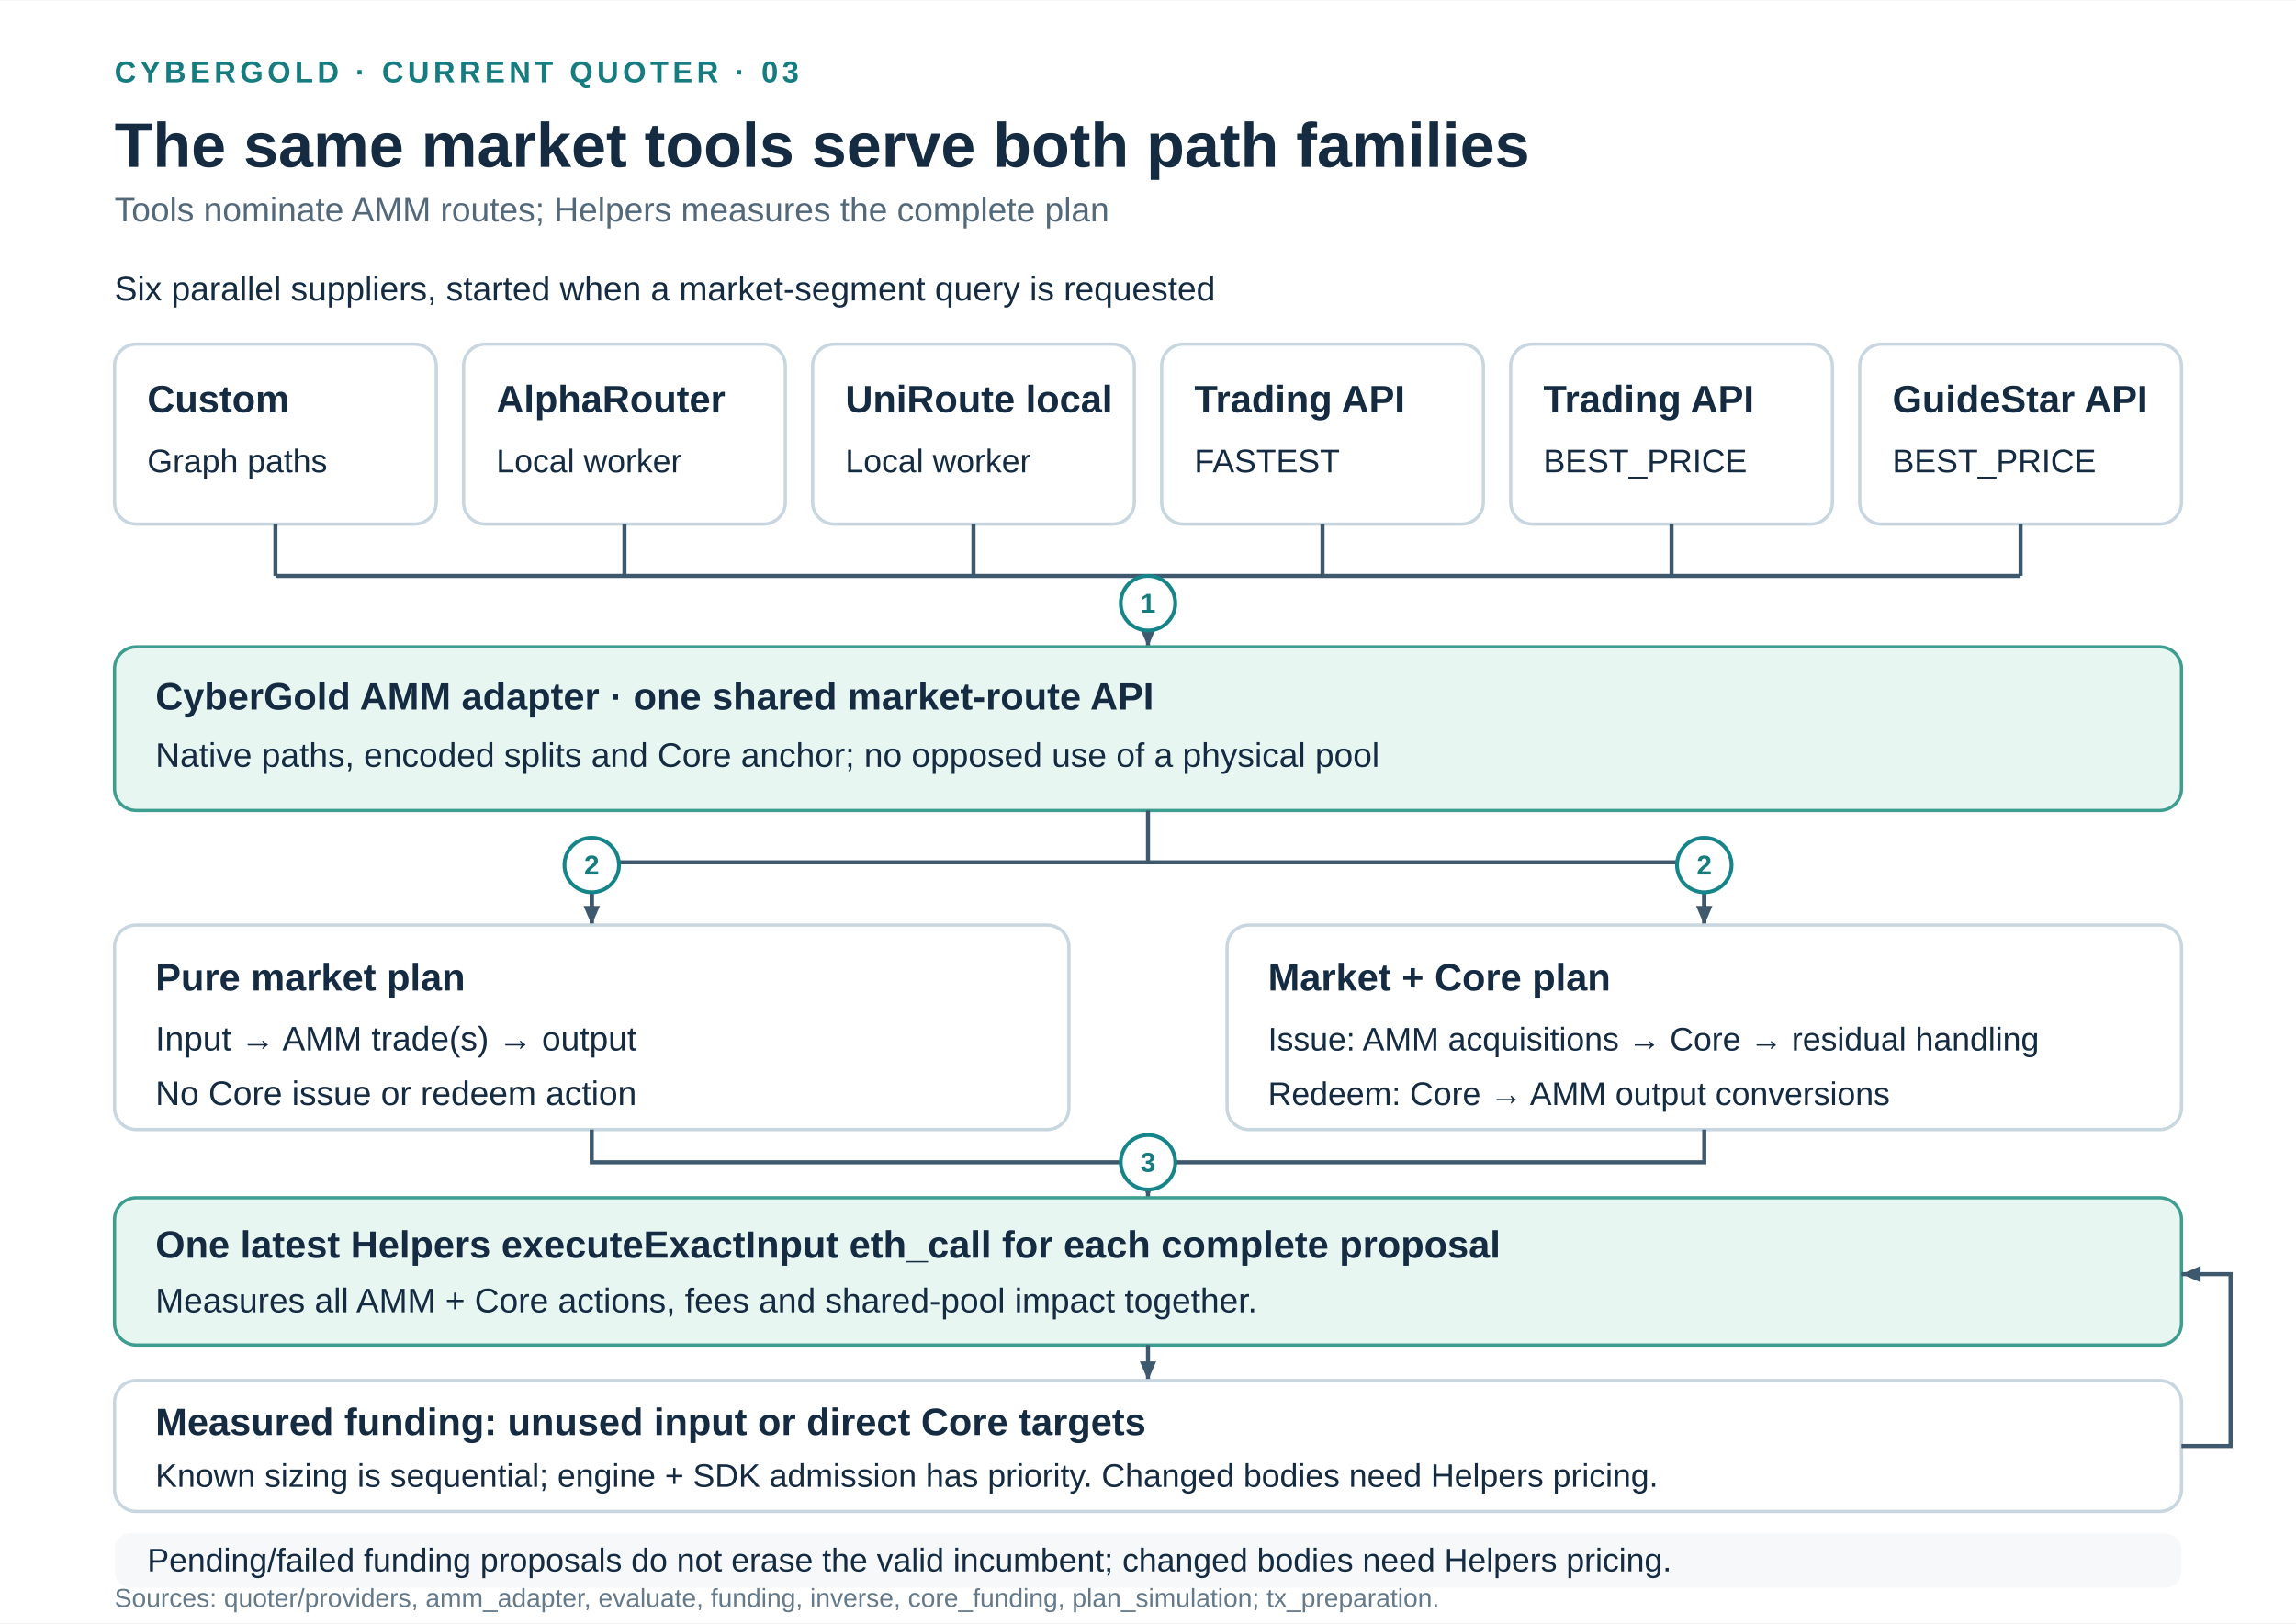
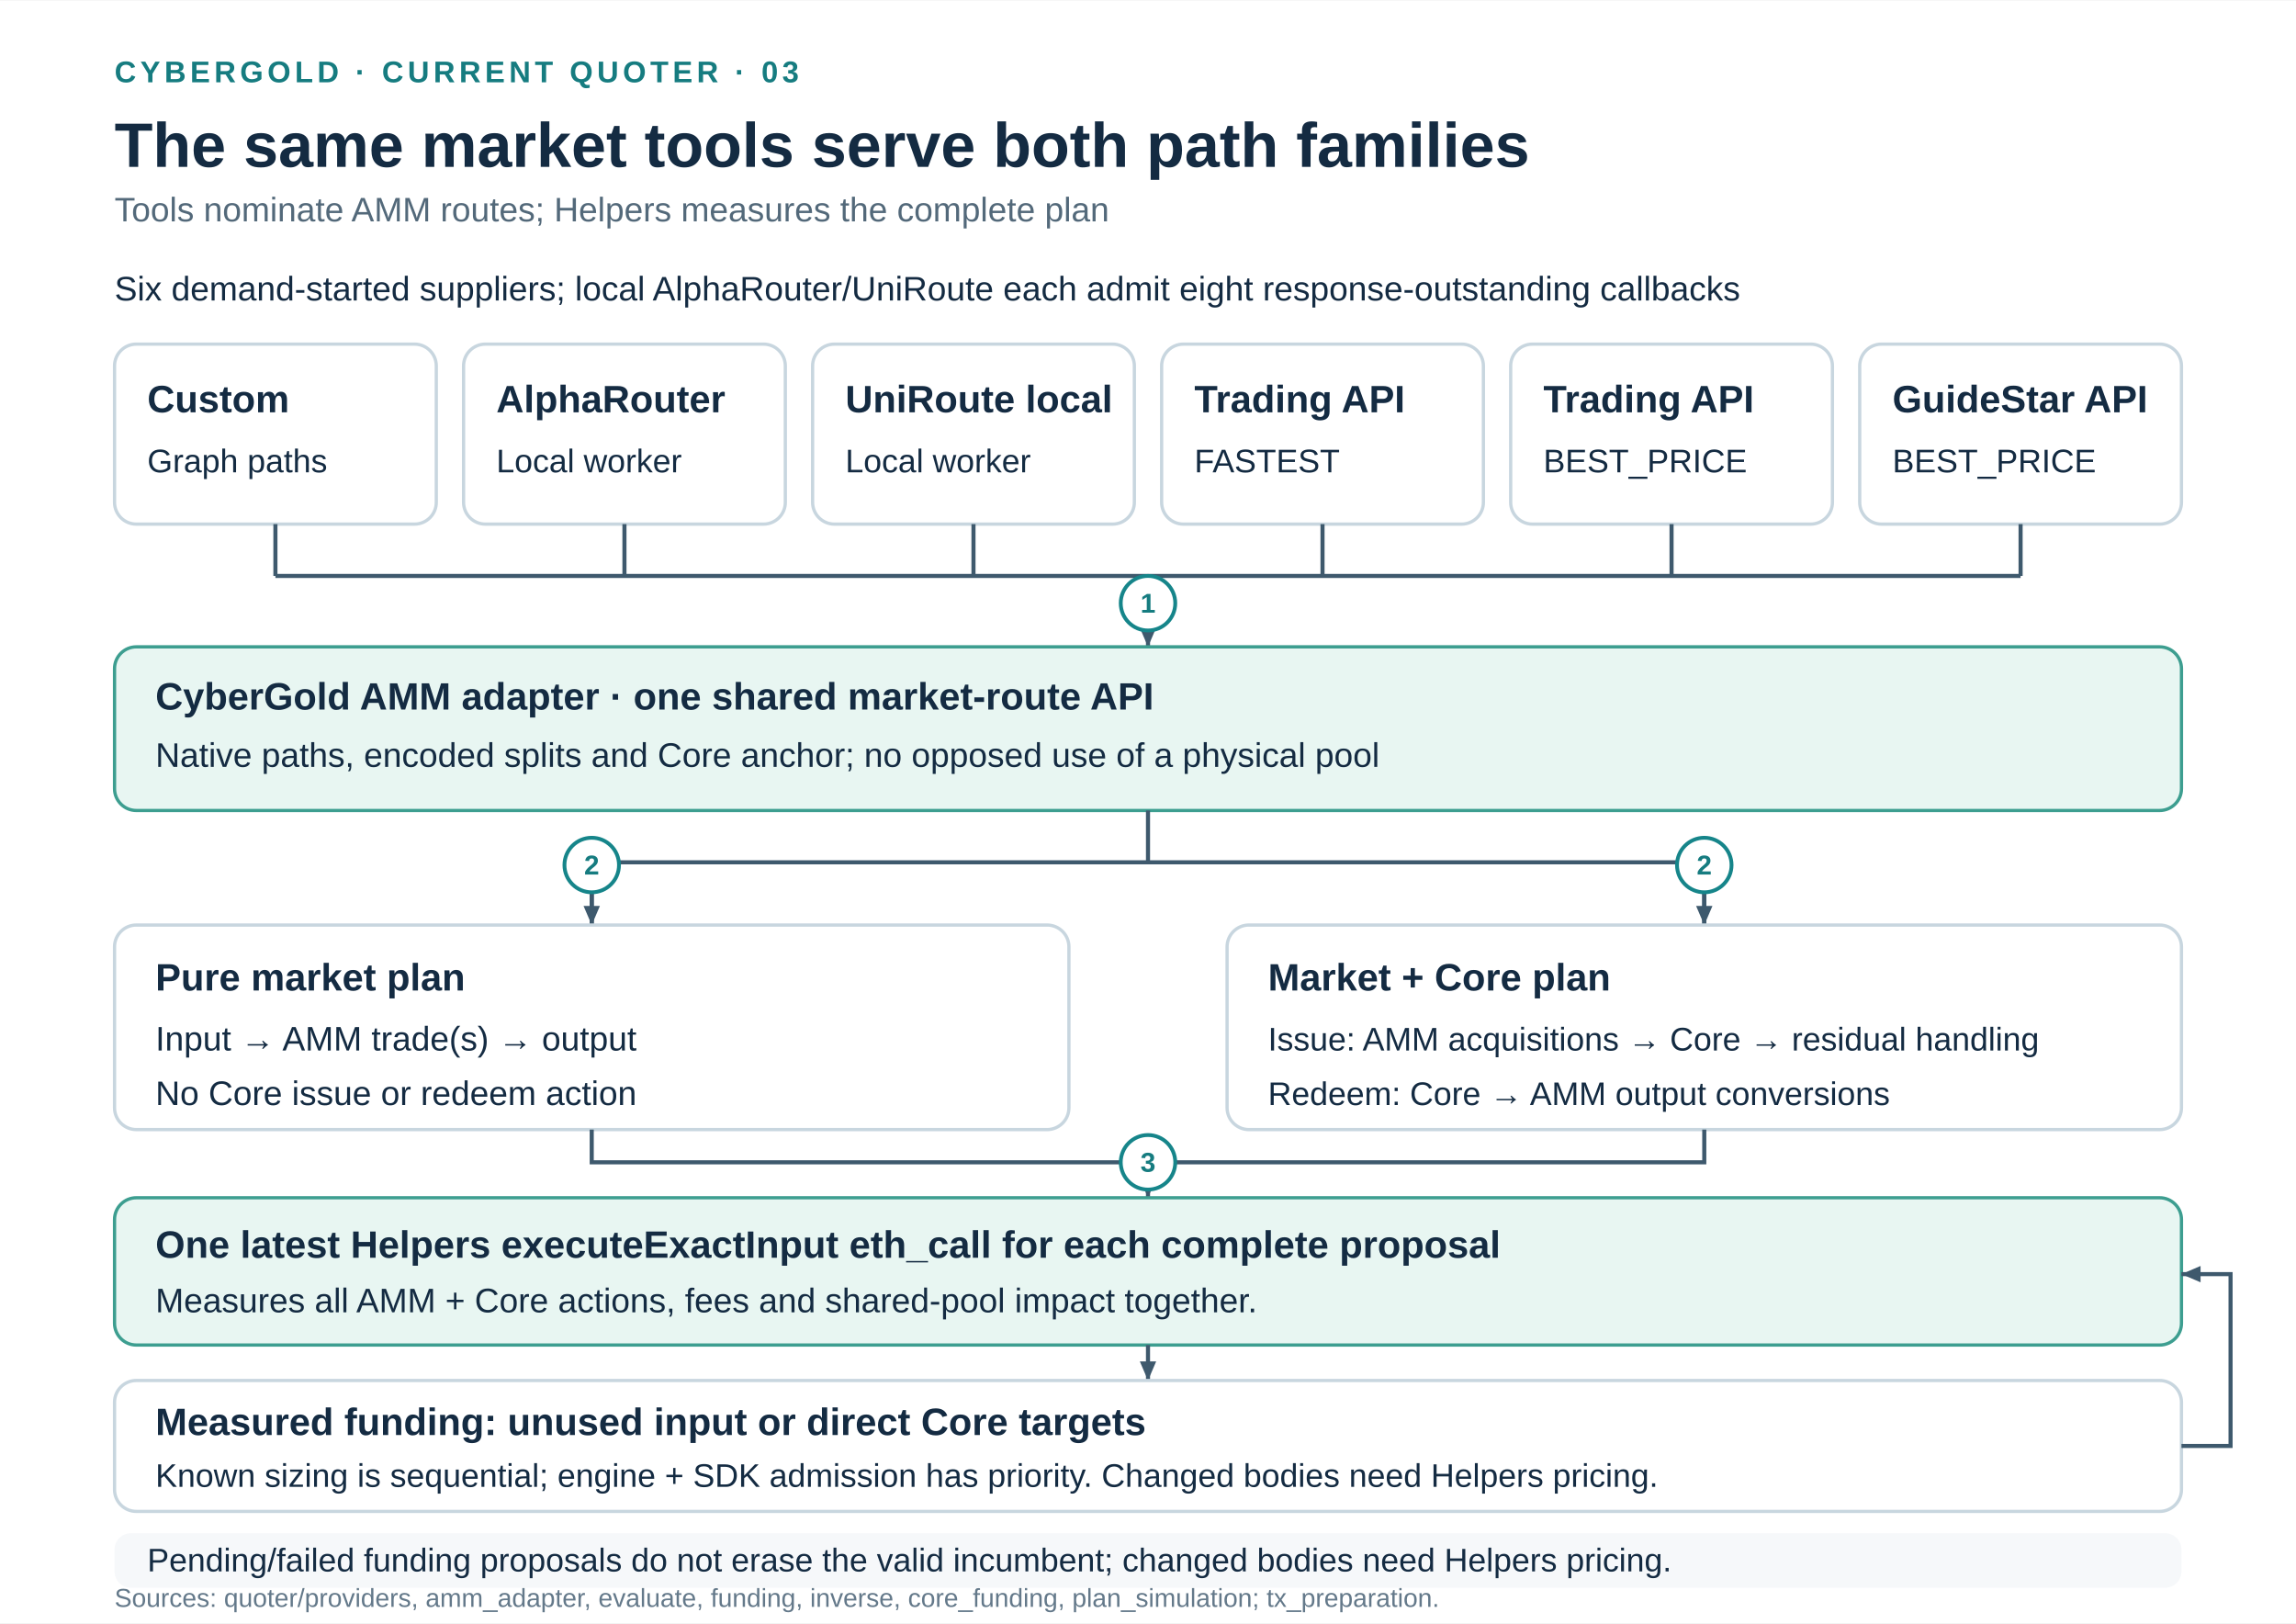
<svg xmlns="http://www.w3.org/2000/svg" width="297mm" height="210mm" viewBox="0 0 842 595" role="img" aria-labelledby="title desc">
  <defs>
    <marker id="arrow" markerWidth="8" markerHeight="8" refX="7" refY="4" orient="auto">
      <path d="M0 0 L8 4 L0 8 Z" fill="#3e596d" />
    </marker>
    <style>
    text{font-family:Arial,Helvetica,sans-serif;fill:#142b42}
    .eyebrow{font-size:11px;font-weight:700;letter-spacing:1.5px;fill:#167c80}
    .title{font-size:23px;font-weight:700}
    .subtitle{font-size:12.5px;fill:#53697a}
    .lane-label{font-size:10px;font-weight:700;letter-spacing:1.2px;fill:#53697a}
    .node{fill:#fff;stroke:#c8d6df;stroke-width:1.2}
    .fresh{fill:#e8f6f2;stroke:#3d9e90;stroke-width:1.2}
    .heading{font-size:14px;font-weight:700}
    .body{font-size:12px}
    .body-large{font-size:12.5px}
    .muted{fill:#53697a}
    .line{fill:none;stroke:#3e596d;stroke-width:1.5}
    .bus{fill:none;stroke:#3e596d;stroke-width:1.5}
    .dashed{fill:none;stroke:#8a9cab;stroke-width:1.3;stroke-dasharray:4 4}
    .step{fill:#fff;stroke:#16858a;stroke-width:1.4}
    .step-text{font-size:10px;font-weight:700;fill:#167c80;text-anchor:middle;dominant-baseline:central}
    .source{font-size:9.5px;fill:#64798a}
  </style>
  </defs>
  <rect width="842" height="595" fill="#fff" />
  <text x="42" y="30" class="eyebrow">CYBERGOLD · CURRENT QUOTER · 03</text>
  <text x="42" y="61" class="title">The same market tools serve both path families</text>
  <text x="42" y="81" class="subtitle">Tools nominate AMM routes; Helpers measures the complete plan</text>
-   <text x="42" y="110" class="body-large">Six parallel suppliers, started when a market-segment query is requested</text>
+   <text x="42" y="110" class="body-large">Six demand-started suppliers; local AlphaRouter/UniRoute each admit eight response-outstanding callbacks</text>
  <rect x="42" y="126" width="118" height="66" rx="8" class="node" />
  <text x="54" y="151" class="heading">Custom</text>
  <text x="54" y="173" class="body">Graph paths</text>
  <path d="M101 192 V211" class="bus" />
  <rect x="170" y="126" width="118" height="66" rx="8" class="node" />
  <text x="182" y="151" class="heading">AlphaRouter</text>
  <text x="182" y="173" class="body">Local worker</text>
  <path d="M229 192 V211" class="bus" />
  <rect x="298" y="126" width="118" height="66" rx="8" class="node" />
  <text x="310" y="151" class="heading">UniRoute local</text>
  <text x="310" y="173" class="body">Local worker</text>
  <path d="M357 192 V211" class="bus" />
  <rect x="426" y="126" width="118" height="66" rx="8" class="node" />
  <text x="438" y="151" class="heading">Trading API</text>
  <text x="438" y="173" class="body">FASTEST</text>
  <path d="M485 192 V211" class="bus" />
  <rect x="554" y="126" width="118" height="66" rx="8" class="node" />
  <text x="566" y="151" class="heading">Trading API</text>
  <text x="566" y="173" class="body">BEST_PRICE</text>
  <path d="M613 192 V211" class="bus" />
  <rect x="682" y="126" width="118" height="66" rx="8" class="node" />
  <text x="694" y="151" class="heading">GuideStar API</text>
  <text x="694" y="173" class="body">BEST_PRICE</text>
  <path d="M741 192 V211" class="bus" />
  <path d="M101 211 H741" class="bus" />
  <path d="M421 211 V237" class="line" />
  <polygon points="421.00,237.00 418.00,230.00 424.00,230.00" fill="#3e596d" />
  <circle cx="421" cy="221" r="10" class="step" />
  <text x="421" y="221" class="step-text">1</text>
  <rect x="42" y="237" width="758" height="60" rx="8" class="fresh" />
  <text x="57" y="260" class="heading">CyberGold AMM adapter · one shared market-route API</text>
  <text x="57" y="281" class="body-large">Native paths, encoded splits and Core anchor; no opposed use of a physical pool</text>
  <path d="M421 297 V316 H217 V339 M421 316 H625 V339" class="bus" />
  <path d="M217 327 V339" class="line" />
  <polygon points="217.00,339.00 214.00,332.00 220.00,332.00" fill="#3e596d" />
  <circle cx="217" cy="317" r="10" class="step" />
  <text x="217" y="317" class="step-text">2</text>
  <path d="M625 327 V339" class="line" />
  <polygon points="625.00,339.00 622.00,332.00 628.00,332.00" fill="#3e596d" />
  <circle cx="625" cy="317" r="10" class="step" />
  <text x="625" y="317" class="step-text">2</text>
  <rect x="42" y="339" width="350" height="75" rx="8" class="node" />
  <text x="57" y="363" class="heading">Pure market plan</text>
  <text x="57" y="385" class="body-large">Input → AMM trade(s) → output</text>
  <text x="57" y="405" class="body-large">No Core issue or redeem action</text>
  <rect x="450" y="339" width="350" height="75" rx="8" class="node" />
  <text x="465" y="363" class="heading">Market + Core plan</text>
  <text x="465" y="385" class="body">Issue: AMM acquisitions → Core → residual handling</text>
  <text x="465" y="405" class="body">Redeem: Core → AMM output conversions</text>
  <path d="M217 414 V426 H625 V414" class="bus" />
  <path d="M421 426 V439" class="line" />
  <polygon points="421,439 418,432 424,432" fill="#3e596d" />
  <circle cx="421" cy="426" r="10" class="step" />
  <text x="421" y="426" class="step-text">3</text>
  <rect x="42" y="439" width="758" height="54" rx="8" class="fresh" />
  <text x="57" y="461" class="heading">One latest Helpers executeExactInput eth_call for each complete proposal</text>
  <text x="57" y="481" class="body-large">Measures all AMM + Core actions, fees and shared-pool impact together.</text>
  <path d="M421 493 V506" class="line" />
  <polygon points="421,506 418,499 424,499" fill="#3e596d" />
  <rect x="42" y="506" width="758" height="48" rx="8" class="node" />
  <text x="57" y="526" class="heading">Measured funding: unused input or direct Core targets</text>
  <text x="57" y="545" class="body">Known sizing is sequential; engine + SDK admission has priority. Changed bodies need Helpers pricing.</text>
  <path d="M800 530 H818 V467 H800" class="line" />
  <polygon points="800,467 807,464 807,470" fill="#3e596d" />
  <rect x="42" y="562" width="758" height="20" rx="6" fill="#f6f8fa" />
  <text x="54" y="576" class="body">Pending/failed funding proposals do not erase the valid incumbent; changed bodies need Helpers pricing.</text>
  <text x="42" y="589" class="source">Sources: quoter/providers, amm_adapter, evaluate, funding, inverse, core_funding, plan_simulation; tx_preparation.</text>
</svg>
